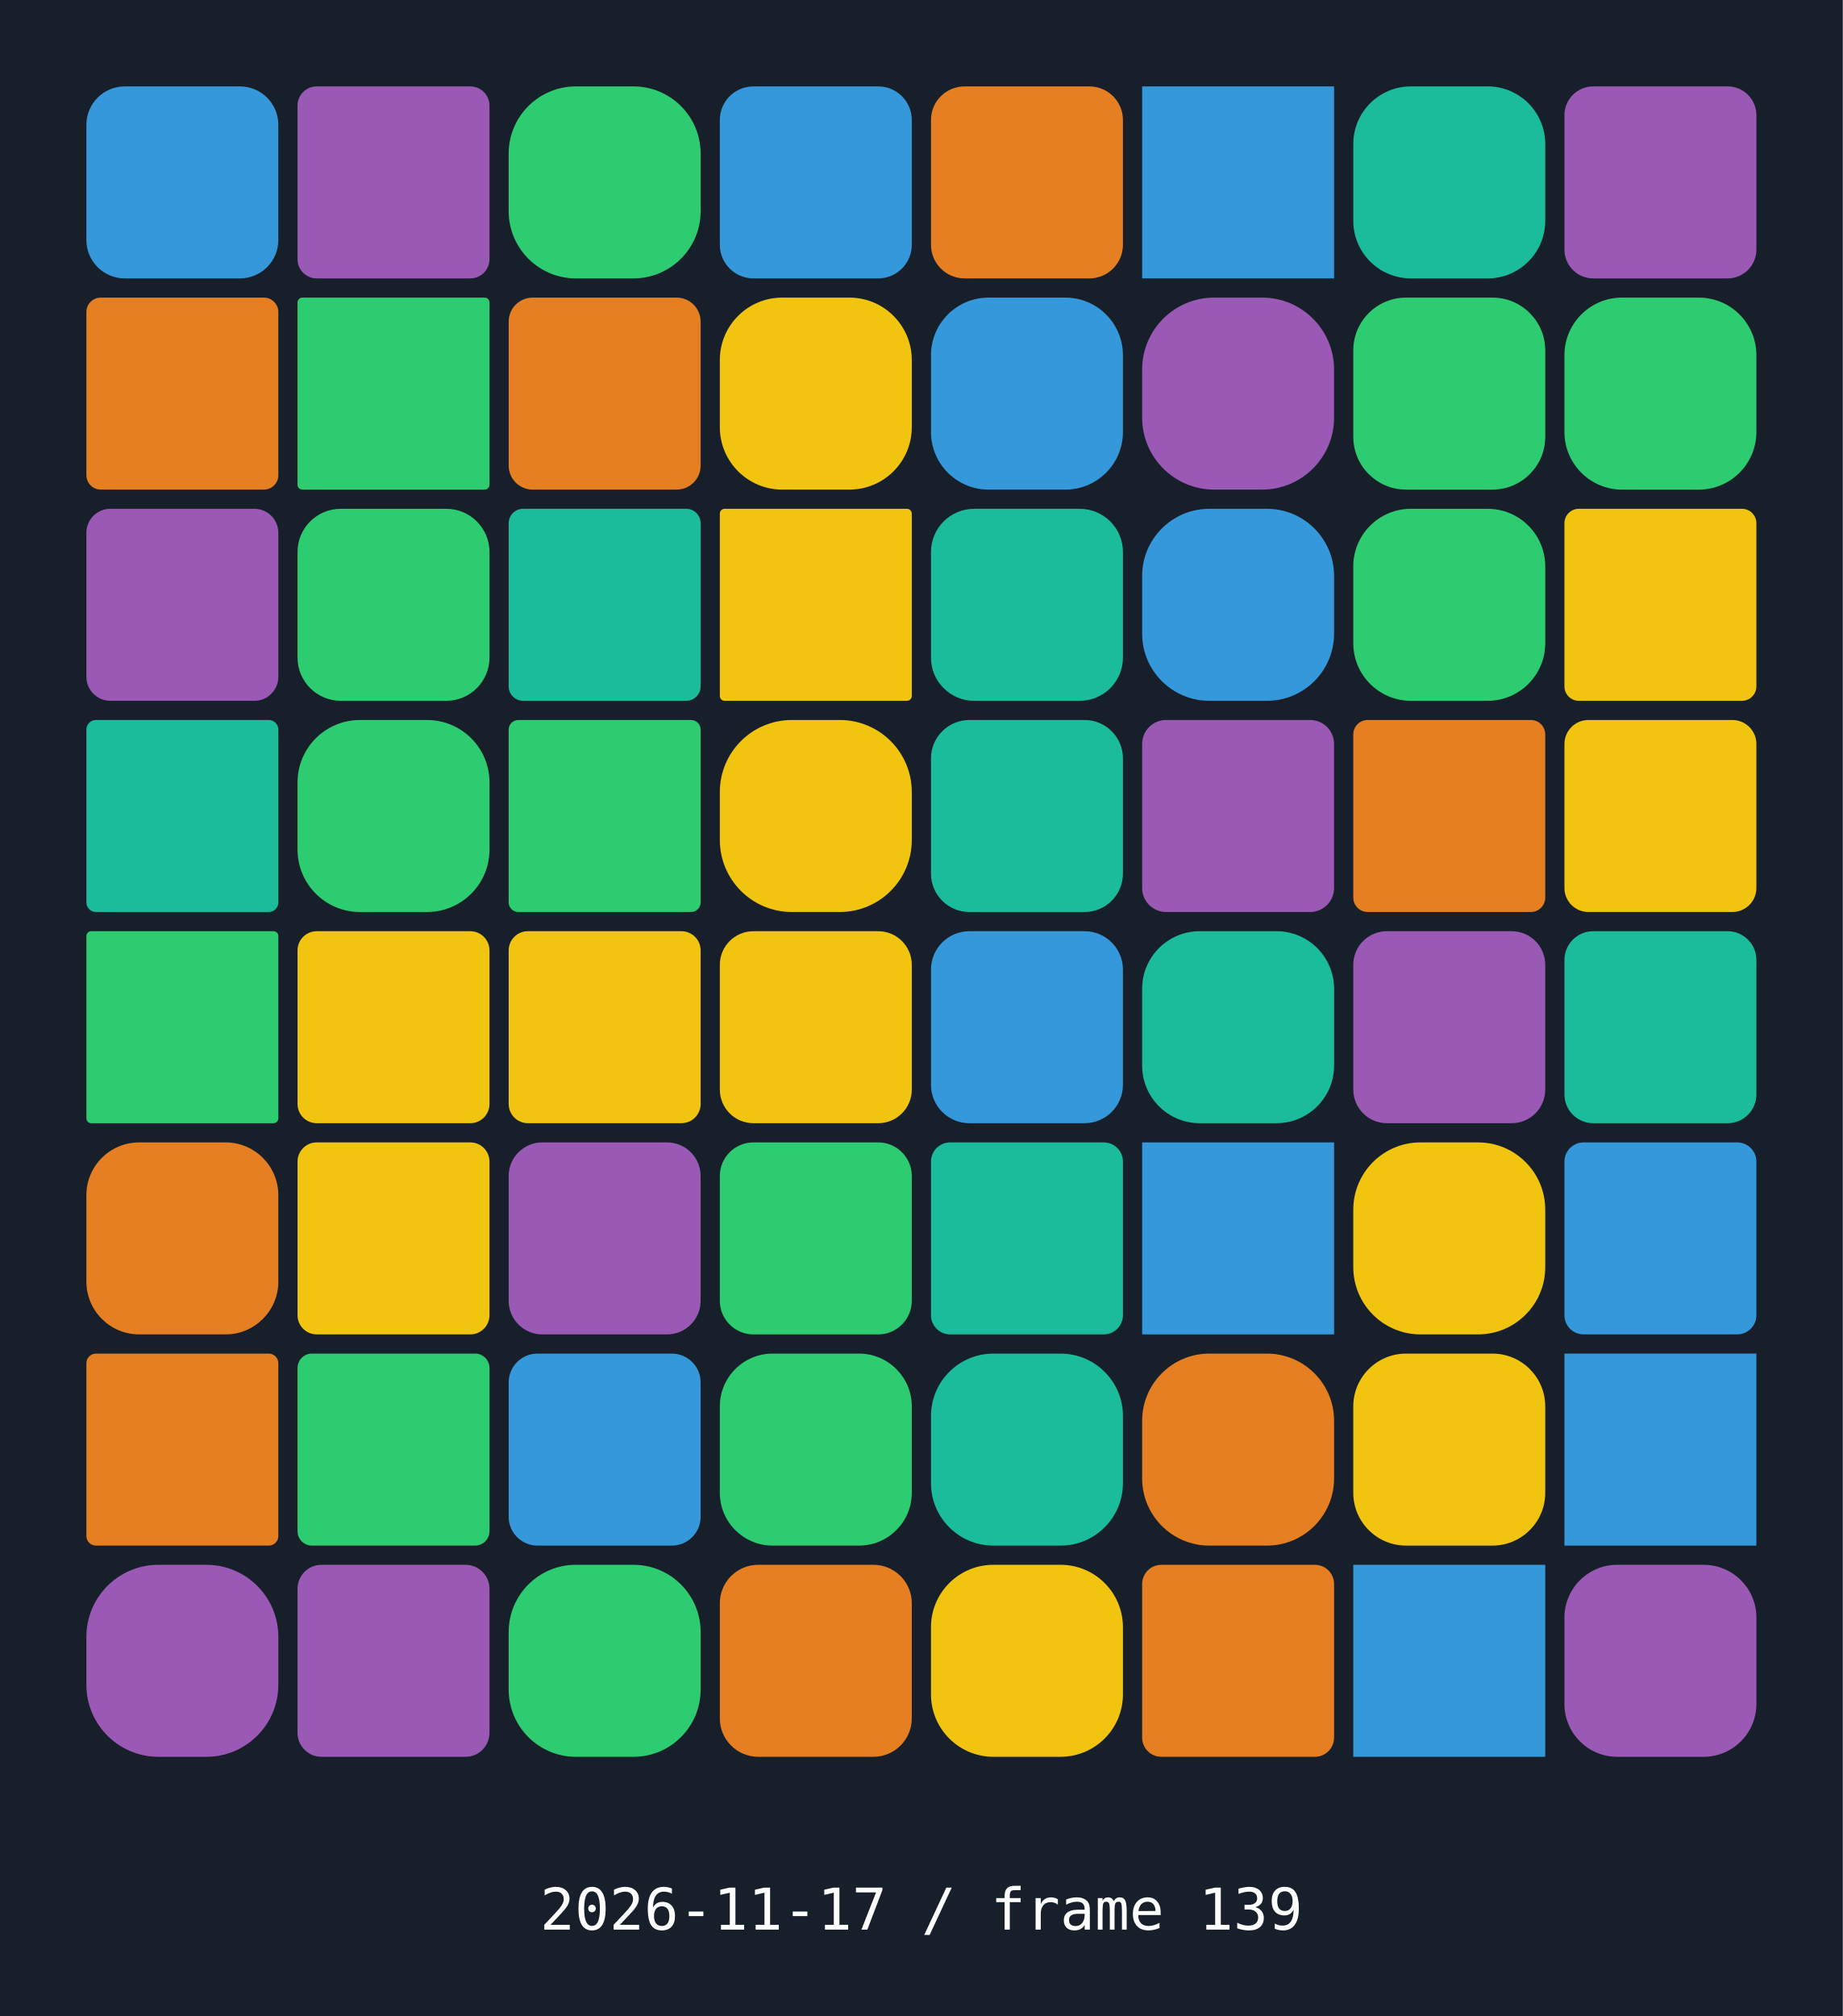
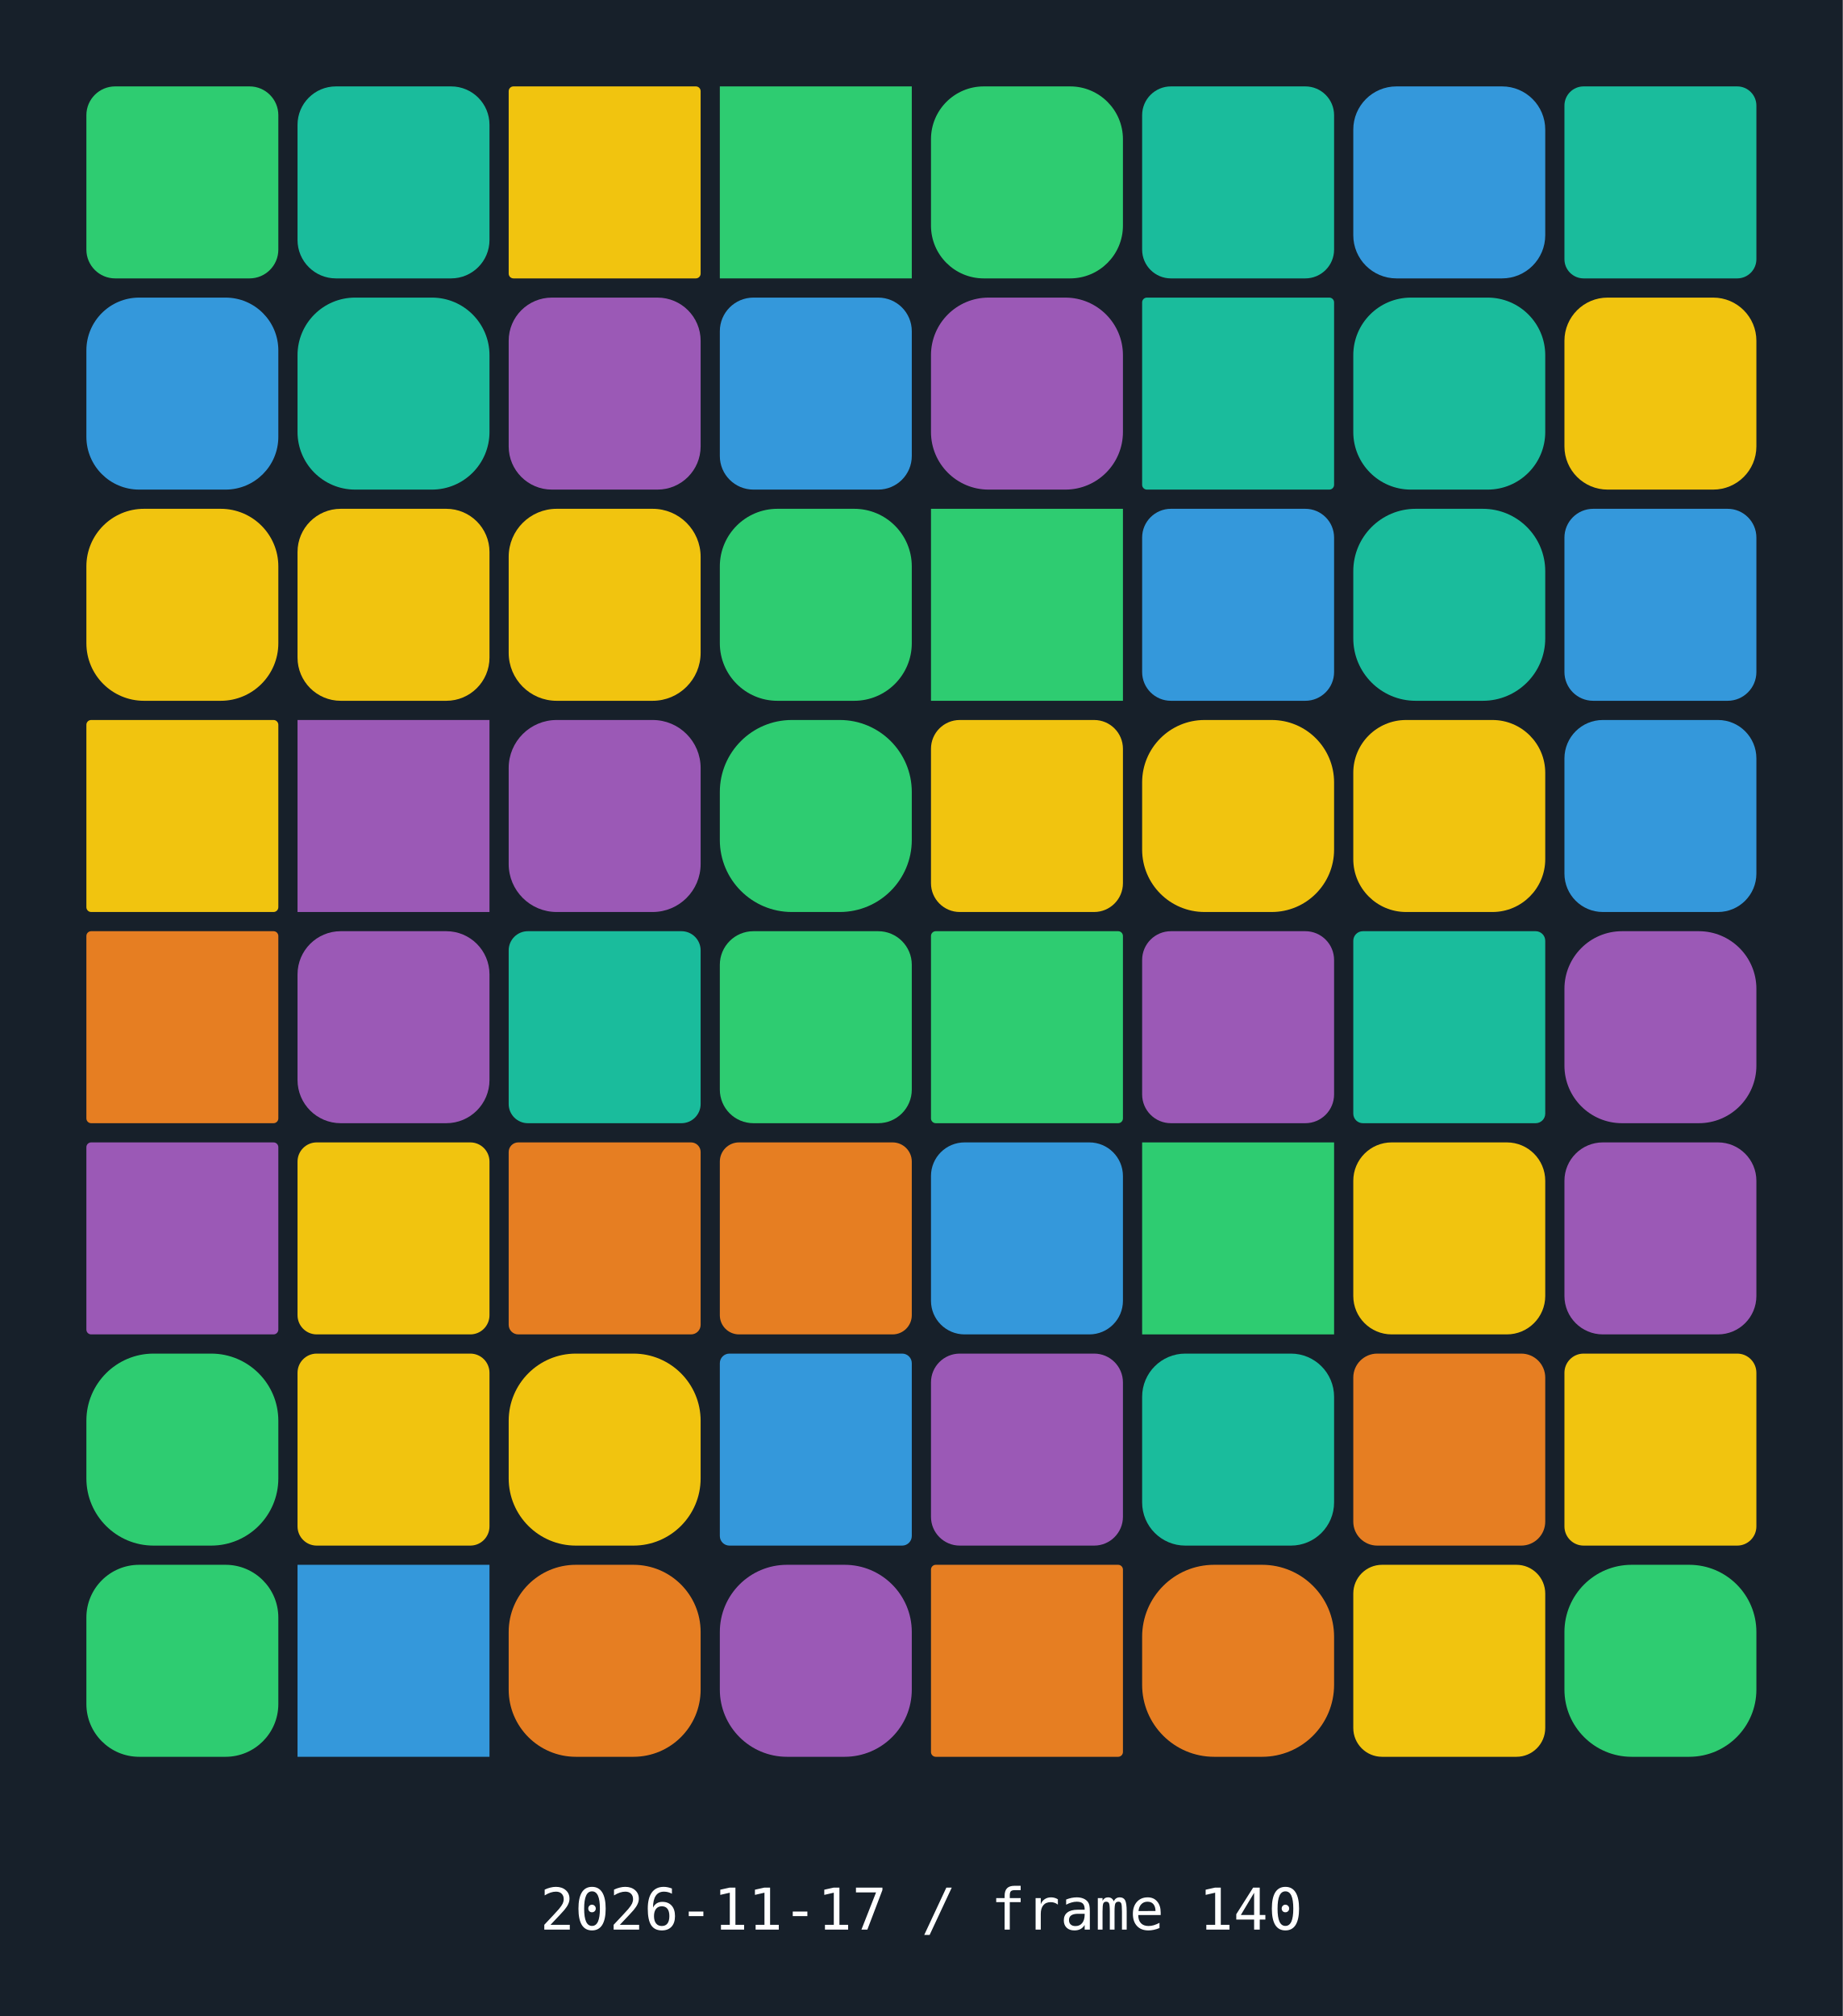
<svg xmlns="http://www.w3.org/2000/svg" width="384" height="420" viewBox="0 0 384 420">
  <rect width="384" height="420" fill="#17202a" />
-   <rect x="18" y="18" width="40" height="40" rx="8" fill="#3498db" />
-   <rect x="62" y="18" width="40" height="40" rx="4" fill="#9b59b6" />
-   <rect x="106" y="18" width="40" height="40" rx="14" fill="#2ecc71" />
-   <rect x="150" y="18" width="40" height="40" rx="7" fill="#3498db" />
-   <rect x="194" y="18" width="40" height="40" rx="7" fill="#e67e22" />
-   <rect x="238" y="18" width="40" height="40" rx="0" fill="#3498db" />
-   <rect x="282" y="18" width="40" height="40" rx="12" fill="#1abc9c" />
-   <rect x="326" y="18" width="40" height="40" rx="6" fill="#9b59b6" />
-   <rect x="18" y="62" width="40" height="40" rx="3" fill="#e67e22" />
-   <rect x="62" y="62" width="40" height="40" rx="1" fill="#2ecc71" />
-   <rect x="106" y="62" width="40" height="40" rx="5" fill="#e67e22" />
-   <rect x="150" y="62" width="40" height="40" rx="13" fill="#f1c40f" />
-   <rect x="194" y="62" width="40" height="40" rx="12" fill="#3498db" />
-   <rect x="238" y="62" width="40" height="40" rx="15" fill="#9b59b6" />
-   <rect x="282" y="62" width="40" height="40" rx="11" fill="#2ecc71" />
-   <rect x="326" y="62" width="40" height="40" rx="12" fill="#2ecc71" />
-   <rect x="18" y="106" width="40" height="40" rx="5" fill="#9b59b6" />
-   <rect x="62" y="106" width="40" height="40" rx="9" fill="#2ecc71" />
-   <rect x="106" y="106" width="40" height="40" rx="3" fill="#1abc9c" />
-   <rect x="150" y="106" width="40" height="40" rx="1" fill="#f1c40f" />
-   <rect x="194" y="106" width="40" height="40" rx="9" fill="#1abc9c" />
-   <rect x="238" y="106" width="40" height="40" rx="14" fill="#3498db" />
-   <rect x="282" y="106" width="40" height="40" rx="12" fill="#2ecc71" />
-   <rect x="326" y="106" width="40" height="40" rx="3" fill="#f1c40f" />
-   <rect x="18" y="150" width="40" height="40" rx="2" fill="#1abc9c" />
-   <rect x="62" y="150" width="40" height="40" rx="13" fill="#2ecc71" />
-   <rect x="106" y="150" width="40" height="40" rx="2" fill="#2ecc71" />
-   <rect x="150" y="150" width="40" height="40" rx="15" fill="#f1c40f" />
-   <rect x="194" y="150" width="40" height="40" rx="8" fill="#1abc9c" />
-   <rect x="238" y="150" width="40" height="40" rx="5" fill="#9b59b6" />
-   <rect x="282" y="150" width="40" height="40" rx="3" fill="#e67e22" />
-   <rect x="326" y="150" width="40" height="40" rx="5" fill="#f1c40f" />
-   <rect x="18" y="194" width="40" height="40" rx="1" fill="#2ecc71" />
-   <rect x="62" y="194" width="40" height="40" rx="4" fill="#f1c40f" />
-   <rect x="106" y="194" width="40" height="40" rx="4" fill="#f1c40f" />
-   <rect x="150" y="194" width="40" height="40" rx="7" fill="#f1c40f" />
-   <rect x="194" y="194" width="40" height="40" rx="8" fill="#3498db" />
-   <rect x="238" y="194" width="40" height="40" rx="12" fill="#1abc9c" />
-   <rect x="282" y="194" width="40" height="40" rx="7" fill="#9b59b6" />
-   <rect x="326" y="194" width="40" height="40" rx="6" fill="#1abc9c" />
-   <rect x="18" y="238" width="40" height="40" rx="11" fill="#e67e22" />
+   <rect x="18" y="18" width="40" height="40" rx="6" fill="#2ecc71" />
+   <rect x="62" y="18" width="40" height="40" rx="8" fill="#1abc9c" />
+   <rect x="106" y="18" width="40" height="40" rx="1" fill="#f1c40f" />
+   <rect x="150" y="18" width="40" height="40" rx="0" fill="#2ecc71" />
+   <rect x="194" y="18" width="40" height="40" rx="11" fill="#2ecc71" />
+   <rect x="238" y="18" width="40" height="40" rx="6" fill="#1abc9c" />
+   <rect x="282" y="18" width="40" height="40" rx="9" fill="#3498db" />
+   <rect x="326" y="18" width="40" height="40" rx="4" fill="#1abc9c" />
+   <rect x="18" y="62" width="40" height="40" rx="11" fill="#3498db" />
+   <rect x="62" y="62" width="40" height="40" rx="12" fill="#1abc9c" />
+   <rect x="106" y="62" width="40" height="40" rx="9" fill="#9b59b6" />
+   <rect x="150" y="62" width="40" height="40" rx="7" fill="#3498db" />
+   <rect x="194" y="62" width="40" height="40" rx="12" fill="#9b59b6" />
+   <rect x="238" y="62" width="40" height="40" rx="1" fill="#1abc9c" />
+   <rect x="282" y="62" width="40" height="40" rx="12" fill="#1abc9c" />
+   <rect x="326" y="62" width="40" height="40" rx="9" fill="#f1c40f" />
+   <rect x="18" y="106" width="40" height="40" rx="12" fill="#f1c40f" />
+   <rect x="62" y="106" width="40" height="40" rx="9" fill="#f1c40f" />
+   <rect x="106" y="106" width="40" height="40" rx="10" fill="#f1c40f" />
+   <rect x="150" y="106" width="40" height="40" rx="12" fill="#2ecc71" />
+   <rect x="194" y="106" width="40" height="40" rx="0" fill="#2ecc71" />
+   <rect x="238" y="106" width="40" height="40" rx="6" fill="#3498db" />
+   <rect x="282" y="106" width="40" height="40" rx="13" fill="#1abc9c" />
+   <rect x="326" y="106" width="40" height="40" rx="6" fill="#3498db" />
+   <rect x="18" y="150" width="40" height="40" rx="1" fill="#f1c40f" />
+   <rect x="62" y="150" width="40" height="40" rx="0" fill="#9b59b6" />
+   <rect x="106" y="150" width="40" height="40" rx="10" fill="#9b59b6" />
+   <rect x="150" y="150" width="40" height="40" rx="15" fill="#2ecc71" />
+   <rect x="194" y="150" width="40" height="40" rx="6" fill="#f1c40f" />
+   <rect x="238" y="150" width="40" height="40" rx="13" fill="#f1c40f" />
+   <rect x="282" y="150" width="40" height="40" rx="11" fill="#f1c40f" />
+   <rect x="326" y="150" width="40" height="40" rx="8" fill="#3498db" />
+   <rect x="18" y="194" width="40" height="40" rx="1" fill="#e67e22" />
+   <rect x="62" y="194" width="40" height="40" rx="9" fill="#9b59b6" />
+   <rect x="106" y="194" width="40" height="40" rx="4" fill="#1abc9c" />
+   <rect x="150" y="194" width="40" height="40" rx="7" fill="#2ecc71" />
+   <rect x="194" y="194" width="40" height="40" rx="1" fill="#2ecc71" />
+   <rect x="238" y="194" width="40" height="40" rx="6" fill="#9b59b6" />
+   <rect x="282" y="194" width="40" height="40" rx="2" fill="#1abc9c" />
+   <rect x="326" y="194" width="40" height="40" rx="12" fill="#9b59b6" />
+   <rect x="18" y="238" width="40" height="40" rx="1" fill="#9b59b6" />
  <rect x="62" y="238" width="40" height="40" rx="4" fill="#f1c40f" />
-   <rect x="106" y="238" width="40" height="40" rx="7" fill="#9b59b6" />
-   <rect x="150" y="238" width="40" height="40" rx="7" fill="#2ecc71" />
-   <rect x="194" y="238" width="40" height="40" rx="4" fill="#1abc9c" />
-   <rect x="238" y="238" width="40" height="40" rx="0" fill="#3498db" />
-   <rect x="282" y="238" width="40" height="40" rx="14" fill="#f1c40f" />
-   <rect x="326" y="238" width="40" height="40" rx="4" fill="#3498db" />
-   <rect x="18" y="282" width="40" height="40" rx="2" fill="#e67e22" />
-   <rect x="62" y="282" width="40" height="40" rx="3" fill="#2ecc71" />
-   <rect x="106" y="282" width="40" height="40" rx="6" fill="#3498db" />
-   <rect x="150" y="282" width="40" height="40" rx="11" fill="#2ecc71" />
-   <rect x="194" y="282" width="40" height="40" rx="13" fill="#1abc9c" />
-   <rect x="238" y="282" width="40" height="40" rx="14" fill="#e67e22" />
-   <rect x="282" y="282" width="40" height="40" rx="11" fill="#f1c40f" />
-   <rect x="326" y="282" width="40" height="40" rx="0" fill="#3498db" />
-   <rect x="18" y="326" width="40" height="40" rx="15" fill="#9b59b6" />
-   <rect x="62" y="326" width="40" height="40" rx="5" fill="#9b59b6" />
-   <rect x="106" y="326" width="40" height="40" rx="14" fill="#2ecc71" />
-   <rect x="150" y="326" width="40" height="40" rx="8" fill="#e67e22" />
-   <rect x="194" y="326" width="40" height="40" rx="13" fill="#f1c40f" />
-   <rect x="238" y="326" width="40" height="40" rx="4" fill="#e67e22" />
-   <rect x="282" y="326" width="40" height="40" rx="0" fill="#3498db" />
-   <rect x="326" y="326" width="40" height="40" rx="11" fill="#9b59b6" />
-   <text x="192" y="402" text-anchor="middle" fill="#ffffff" font-family="monospace">2026-11-17 / frame 139</text>
+   <rect x="106" y="238" width="40" height="40" rx="2" fill="#e67e22" />
+   <rect x="150" y="238" width="40" height="40" rx="4" fill="#e67e22" />
+   <rect x="194" y="238" width="40" height="40" rx="7" fill="#3498db" />
+   <rect x="238" y="238" width="40" height="40" rx="0" fill="#2ecc71" />
+   <rect x="282" y="238" width="40" height="40" rx="8" fill="#f1c40f" />
+   <rect x="326" y="238" width="40" height="40" rx="8" fill="#9b59b6" />
+   <rect x="18" y="282" width="40" height="40" rx="14" fill="#2ecc71" />
+   <rect x="62" y="282" width="40" height="40" rx="4" fill="#f1c40f" />
+   <rect x="106" y="282" width="40" height="40" rx="14" fill="#f1c40f" />
+   <rect x="150" y="282" width="40" height="40" rx="2" fill="#3498db" />
+   <rect x="194" y="282" width="40" height="40" rx="6" fill="#9b59b6" />
+   <rect x="238" y="282" width="40" height="40" rx="9" fill="#1abc9c" />
+   <rect x="282" y="282" width="40" height="40" rx="5" fill="#e67e22" />
+   <rect x="326" y="282" width="40" height="40" rx="4" fill="#f1c40f" />
+   <rect x="18" y="326" width="40" height="40" rx="11" fill="#2ecc71" />
+   <rect x="62" y="326" width="40" height="40" rx="0" fill="#3498db" />
+   <rect x="106" y="326" width="40" height="40" rx="14" fill="#e67e22" />
+   <rect x="150" y="326" width="40" height="40" rx="14" fill="#9b59b6" />
+   <rect x="194" y="326" width="40" height="40" rx="1" fill="#e67e22" />
+   <rect x="238" y="326" width="40" height="40" rx="15" fill="#e67e22" />
+   <rect x="282" y="326" width="40" height="40" rx="6" fill="#f1c40f" />
+   <rect x="326" y="326" width="40" height="40" rx="14" fill="#2ecc71" />
+   <text x="192" y="402" text-anchor="middle" fill="#ffffff" font-family="monospace">2026-11-17 / frame 140</text>
</svg>
